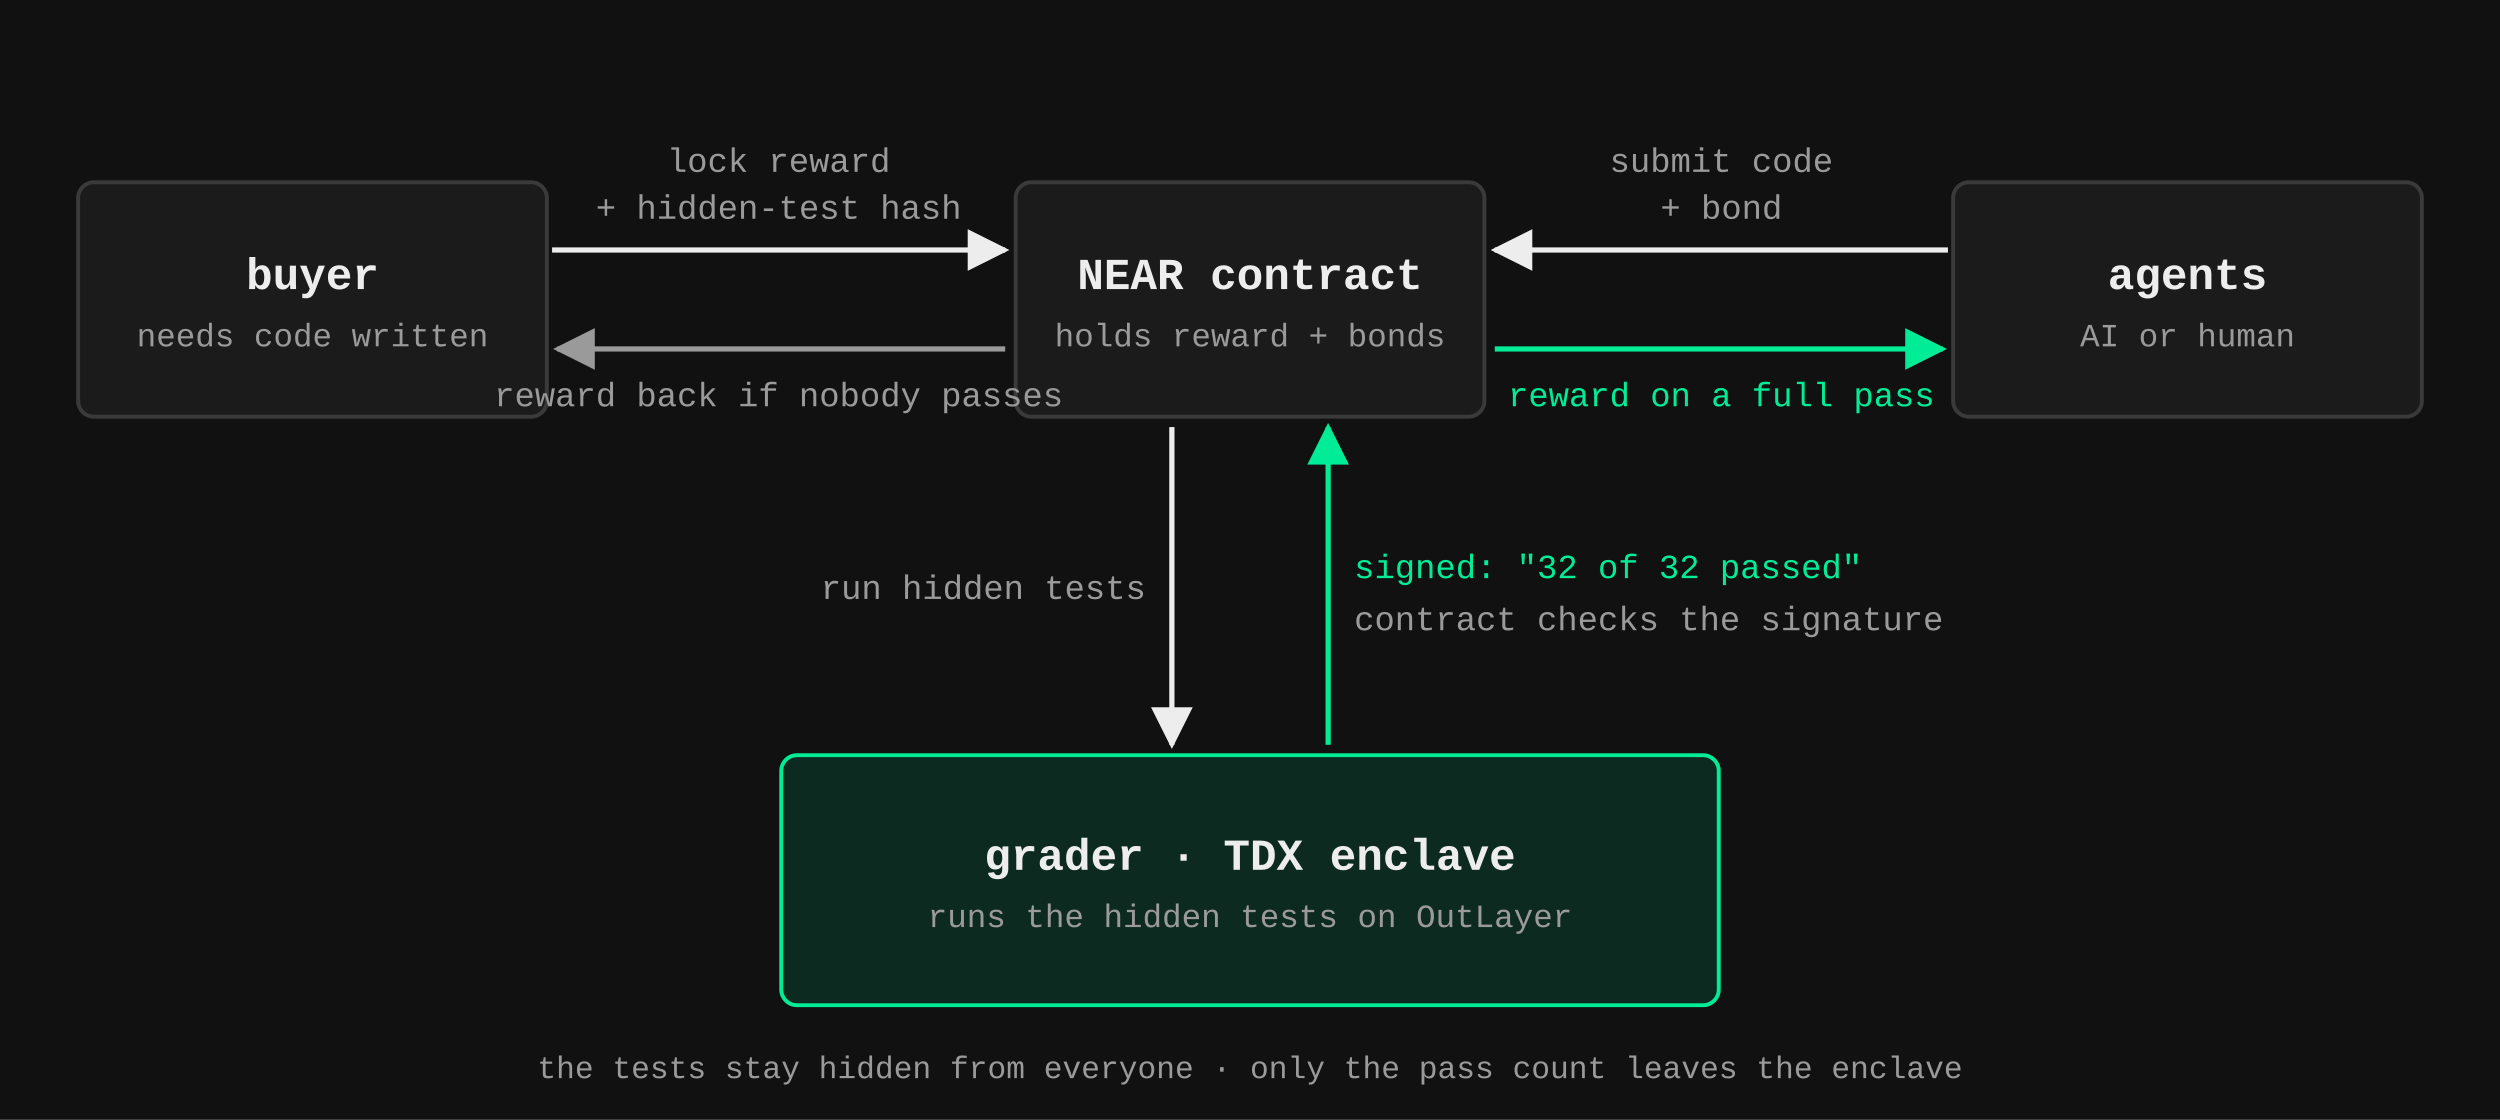
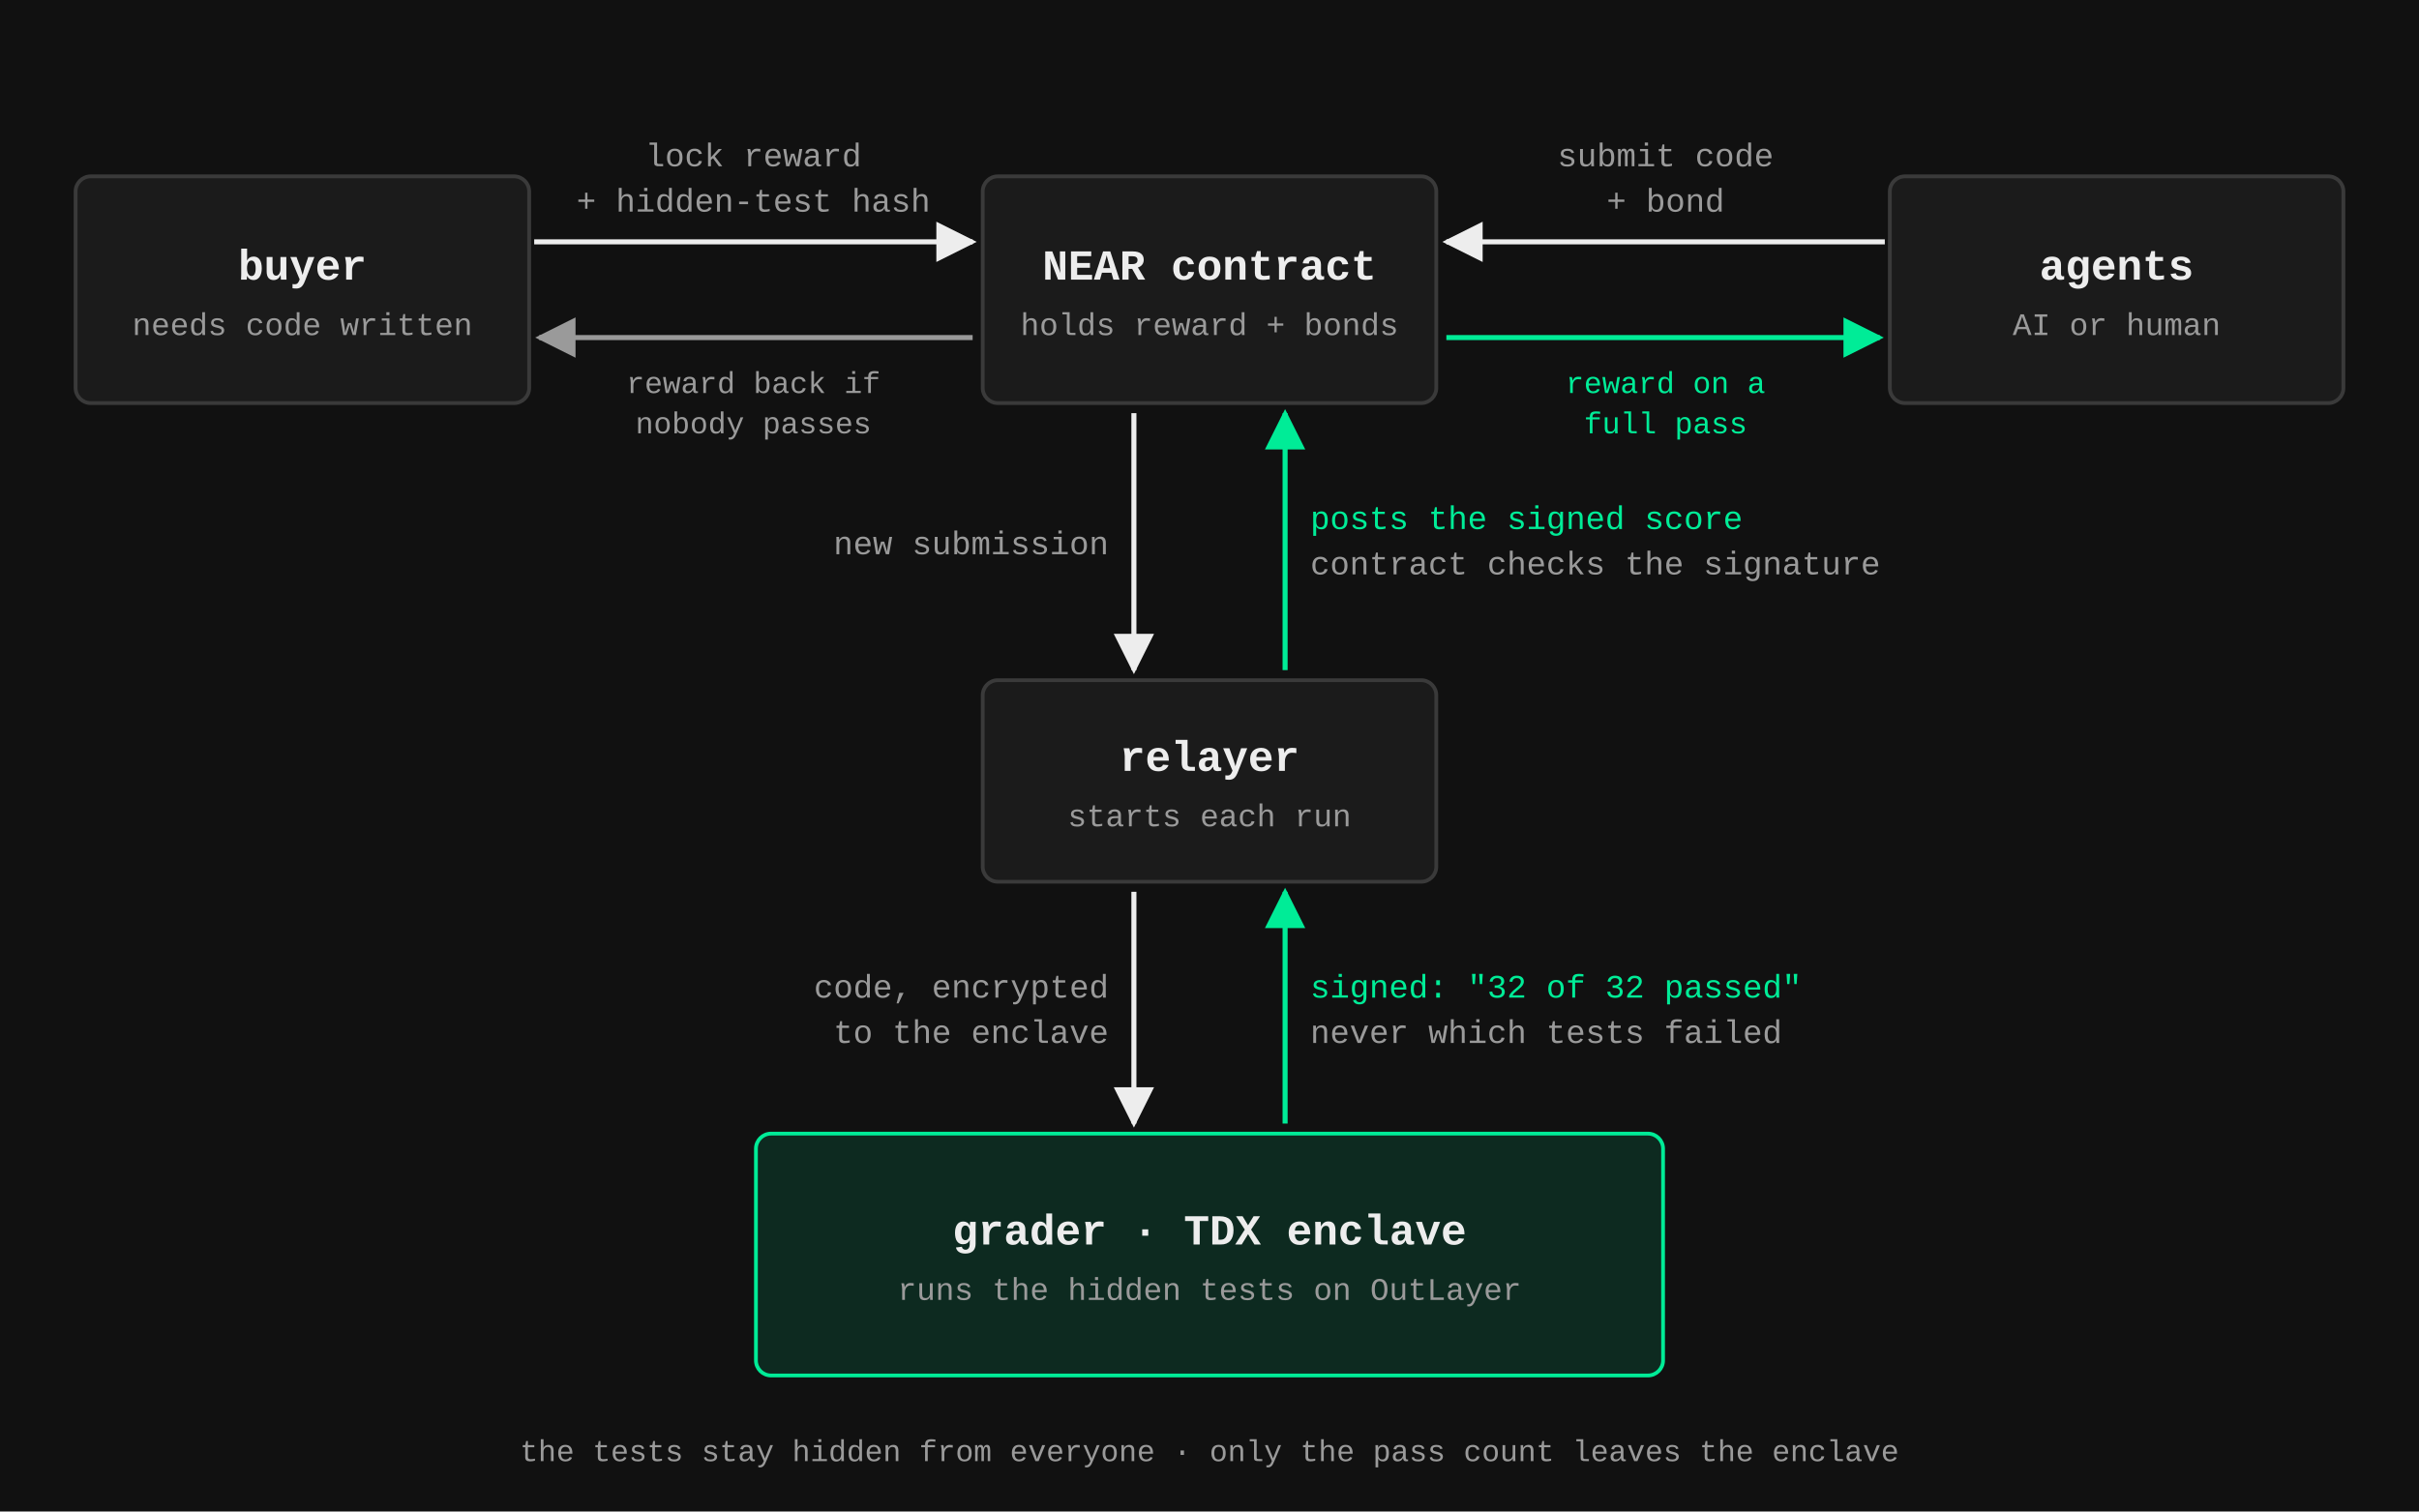
- <svg xmlns="http://www.w3.org/2000/svg" viewBox="0 0 960 430" width="960" height="430" font-family="ui-monospace, SFMono-Regular, Menlo, Consolas, 'Liberation Mono', monospace" role="img" aria-label="How Sphinx pays: the buyer locks a reward in the NEAR contract, agents submit code with a bond, the grader in a TDX enclave runs the hidden tests and signs the pass count, the contract pays the reward on a full pass and sends failed bonds to the buyer">
+ <svg xmlns="http://www.w3.org/2000/svg" viewBox="0 0 960 600" width="960" height="600" font-family="ui-monospace, SFMono-Regular, Menlo, Consolas, 'Liberation Mono', monospace" role="img" aria-label="How Sphinx pays: the buyer locks a reward in the NEAR contract, agents submit code with a bond, the relayer sends each new submission's code, encrypted, to the grader in a TDX enclave, the grader runs the hidden tests and signs only the pass count, the relayer posts that signed score, and the contract checks the signature and pays the earliest full pass. If nobody passes, the reward goes back to the buyer. Failed bonds are burned when someone passes, never paid to the buyer">
  <defs>
-     <marker id="a-ededed" viewBox="0 0 10 10" refX="9" refY="5" markerWidth="8" markerHeight="8" orient="auto-start-reverse">
+     <marker id="a-ink" viewBox="0 0 10 10" refX="9" refY="5" markerWidth="8" markerHeight="8" orient="auto-start-reverse">
      <path d="M0,0 L10,5 L0,10 z" fill="#ededed" />
    </marker>
-     <marker id="a-00EC97" viewBox="0 0 10 10" refX="9" refY="5" markerWidth="8" markerHeight="8" orient="auto-start-reverse">
+     <marker id="a-acc" viewBox="0 0 10 10" refX="9" refY="5" markerWidth="8" markerHeight="8" orient="auto-start-reverse">
      <path d="M0,0 L10,5 L0,10 z" fill="#00EC97" />
    </marker>
-     <marker id="a-9a9a9a" viewBox="0 0 10 10" refX="9" refY="5" markerWidth="8" markerHeight="8" orient="auto-start-reverse">
+     <marker id="a-mute" viewBox="0 0 10 10" refX="9" refY="5" markerWidth="8" markerHeight="8" orient="auto-start-reverse">
      <path d="M0,0 L10,5 L0,10 z" fill="#9a9a9a" />
    </marker>
  </defs>
-   <rect width="960" height="430" fill="#111111" />
+   <rect width="960" height="600" fill="#111111" />
  <rect x="30" y="70" width="180" height="90" rx="6" fill="#1b1b1b" stroke="#3a3a3a" stroke-width="1.5" />
-   <text x="120" y="111" text-anchor="middle" font-size="17" font-weight="700" fill="#ededed">buyer</text>
-   <text x="120" y="133" text-anchor="middle" font-size="12.5" fill="#9a9a9a">needs code written</text>
+   <text x="120.0" y="111.0" text-anchor="middle" font-size="17" font-weight="700" fill="#ededed">buyer</text>
+   <text x="120.0" y="133.0" text-anchor="middle" font-size="12.5" fill="#9a9a9a">needs code written</text>
  <rect x="390" y="70" width="180" height="90" rx="6" fill="#1b1b1b" stroke="#3a3a3a" stroke-width="1.5" />
-   <text x="480" y="111" text-anchor="middle" font-size="17" font-weight="700" fill="#ededed">NEAR contract</text>
-   <text x="480" y="133" text-anchor="middle" font-size="12.5" fill="#9a9a9a">holds reward + bonds</text>
+   <text x="480.0" y="111.0" text-anchor="middle" font-size="17" font-weight="700" fill="#ededed">NEAR contract</text>
+   <text x="480.0" y="133.0" text-anchor="middle" font-size="12.5" fill="#9a9a9a">holds reward + bonds</text>
  <rect x="750" y="70" width="180" height="90" rx="6" fill="#1b1b1b" stroke="#3a3a3a" stroke-width="1.5" />
-   <text x="840" y="111" text-anchor="middle" font-size="17" font-weight="700" fill="#ededed">agents</text>
-   <text x="840" y="133" text-anchor="middle" font-size="12.5" fill="#9a9a9a">AI or human</text>
-   <rect x="300" y="290" width="360" height="96" rx="6" fill="#0d2a20" stroke="#00EC97" stroke-width="1.5" />
-   <text x="480" y="334" text-anchor="middle" font-size="17" font-weight="700" fill="#ededed">grader · TDX enclave</text>
-   <text x="480" y="356" text-anchor="middle" font-size="12.5" fill="#9a9a9a">runs the hidden tests on OutLayer</text>
+   <text x="840.0" y="111.0" text-anchor="middle" font-size="17" font-weight="700" fill="#ededed">agents</text>
+   <text x="840.0" y="133.0" text-anchor="middle" font-size="12.5" fill="#9a9a9a">AI or human</text>
+   <rect x="390" y="270" width="180" height="80" rx="6" fill="#1b1b1b" stroke="#3a3a3a" stroke-width="1.5" />
+   <text x="480.0" y="306.0" text-anchor="middle" font-size="17" font-weight="700" fill="#ededed">relayer</text>
+   <text x="480.0" y="328.0" text-anchor="middle" font-size="12.5" fill="#9a9a9a">starts each run</text>
+   <rect x="300" y="450" width="360" height="96" rx="6" fill="#0d2a20" stroke="#00EC97" stroke-width="1.5" />
+   <text x="480.0" y="494.0" text-anchor="middle" font-size="17" font-weight="700" fill="#ededed">grader · TDX enclave</text>
+   <text x="480.0" y="516.0" text-anchor="middle" font-size="12.5" fill="#9a9a9a">runs the hidden tests on OutLayer</text>
  <text x="299" y="66" text-anchor="middle" font-size="13" fill="#9a9a9a">lock reward</text>
  <text x="299" y="84" text-anchor="middle" font-size="13" fill="#9a9a9a">+ hidden-test hash</text>
-   <line x1="212" y1="96" x2="386" y2="96" stroke="#ededed" stroke-width="2" marker-end="url(#a-ededed)" />
-   <line x1="386" y1="134" x2="214" y2="134" stroke="#9a9a9a" stroke-width="2" marker-end="url(#a-9a9a9a)" />
-   <text x="299" y="156" text-anchor="middle" font-size="13" fill="#9a9a9a">reward back if nobody passes</text>
+   <line x1="212" y1="96" x2="386" y2="96" stroke="#ededed" stroke-width="2" marker-end="url(#a-ink)" />
+   <line x1="386" y1="134" x2="214" y2="134" stroke="#9a9a9a" stroke-width="2" marker-end="url(#a-mute)" />
+   <text x="299" y="156" text-anchor="middle" font-size="12" fill="#9a9a9a">reward back if</text>
+   <text x="299" y="172" text-anchor="middle" font-size="12" fill="#9a9a9a">nobody passes</text>
  <text x="661" y="66" text-anchor="middle" font-size="13" fill="#9a9a9a">submit code</text>
  <text x="661" y="84" text-anchor="middle" font-size="13" fill="#9a9a9a">+ bond</text>
-   <line x1="748" y1="96" x2="574" y2="96" stroke="#ededed" stroke-width="2" marker-end="url(#a-ededed)" />
-   <line x1="574" y1="134" x2="746" y2="134" stroke="#00EC97" stroke-width="2" marker-end="url(#a-00EC97)" />
-   <text x="661" y="156" text-anchor="middle" font-size="13" fill="#00EC97">reward on a full pass</text>
-   <line x1="450" y1="164" x2="450" y2="286" stroke="#ededed" stroke-width="2" marker-end="url(#a-ededed)" />
-   <text x="440" y="230" text-anchor="end" font-size="13" fill="#9a9a9a">run hidden tests</text>
-   <line x1="510" y1="286" x2="510" y2="164" stroke="#00EC97" stroke-width="2" marker-end="url(#a-00EC97)" />
-   <text x="520" y="222" text-anchor="start" font-size="13" fill="#00EC97">signed: "32 of 32 passed"</text>
-   <text x="520" y="242" text-anchor="start" font-size="13" fill="#9a9a9a">contract checks the signature</text>
-   <text x="480" y="414" text-anchor="middle" font-size="12" fill="#9a9a9a">the tests stay hidden from everyone · only the pass count leaves the enclave</text>
+   <line x1="748" y1="96" x2="574" y2="96" stroke="#ededed" stroke-width="2" marker-end="url(#a-ink)" />
+   <line x1="574" y1="134" x2="746" y2="134" stroke="#00EC97" stroke-width="2" marker-end="url(#a-acc)" />
+   <text x="661" y="156" text-anchor="middle" font-size="12" fill="#00EC97">reward on a</text>
+   <text x="661" y="172" text-anchor="middle" font-size="12" fill="#00EC97">full pass</text>
+   <line x1="450" y1="164" x2="450" y2="266" stroke="#ededed" stroke-width="2" marker-end="url(#a-ink)" />
+   <text x="440" y="220" text-anchor="end" font-size="13" fill="#9a9a9a">new submission</text>
+   <line x1="510" y1="266" x2="510" y2="164" stroke="#00EC97" stroke-width="2" marker-end="url(#a-acc)" />
+   <text x="520" y="210" text-anchor="start" font-size="13" fill="#00EC97">posts the signed score</text>
+   <text x="520" y="228" text-anchor="start" font-size="13" fill="#9a9a9a">contract checks the signature</text>
+   <line x1="450" y1="354" x2="450" y2="446" stroke="#ededed" stroke-width="2" marker-end="url(#a-ink)" />
+   <text x="440" y="396" text-anchor="end" font-size="13" fill="#9a9a9a">code, encrypted</text>
+   <text x="440" y="414" text-anchor="end" font-size="13" fill="#9a9a9a">to the enclave</text>
+   <line x1="510" y1="446" x2="510" y2="354" stroke="#00EC97" stroke-width="2" marker-end="url(#a-acc)" />
+   <text x="520" y="396" text-anchor="start" font-size="13" fill="#00EC97">signed: "32 of 32 passed"</text>
+   <text x="520" y="414" text-anchor="start" font-size="13" fill="#9a9a9a">never which tests failed</text>
+   <text x="480" y="580" text-anchor="middle" font-size="12" fill="#9a9a9a">the tests stay hidden from everyone · only the pass count leaves the enclave</text>
</svg>
